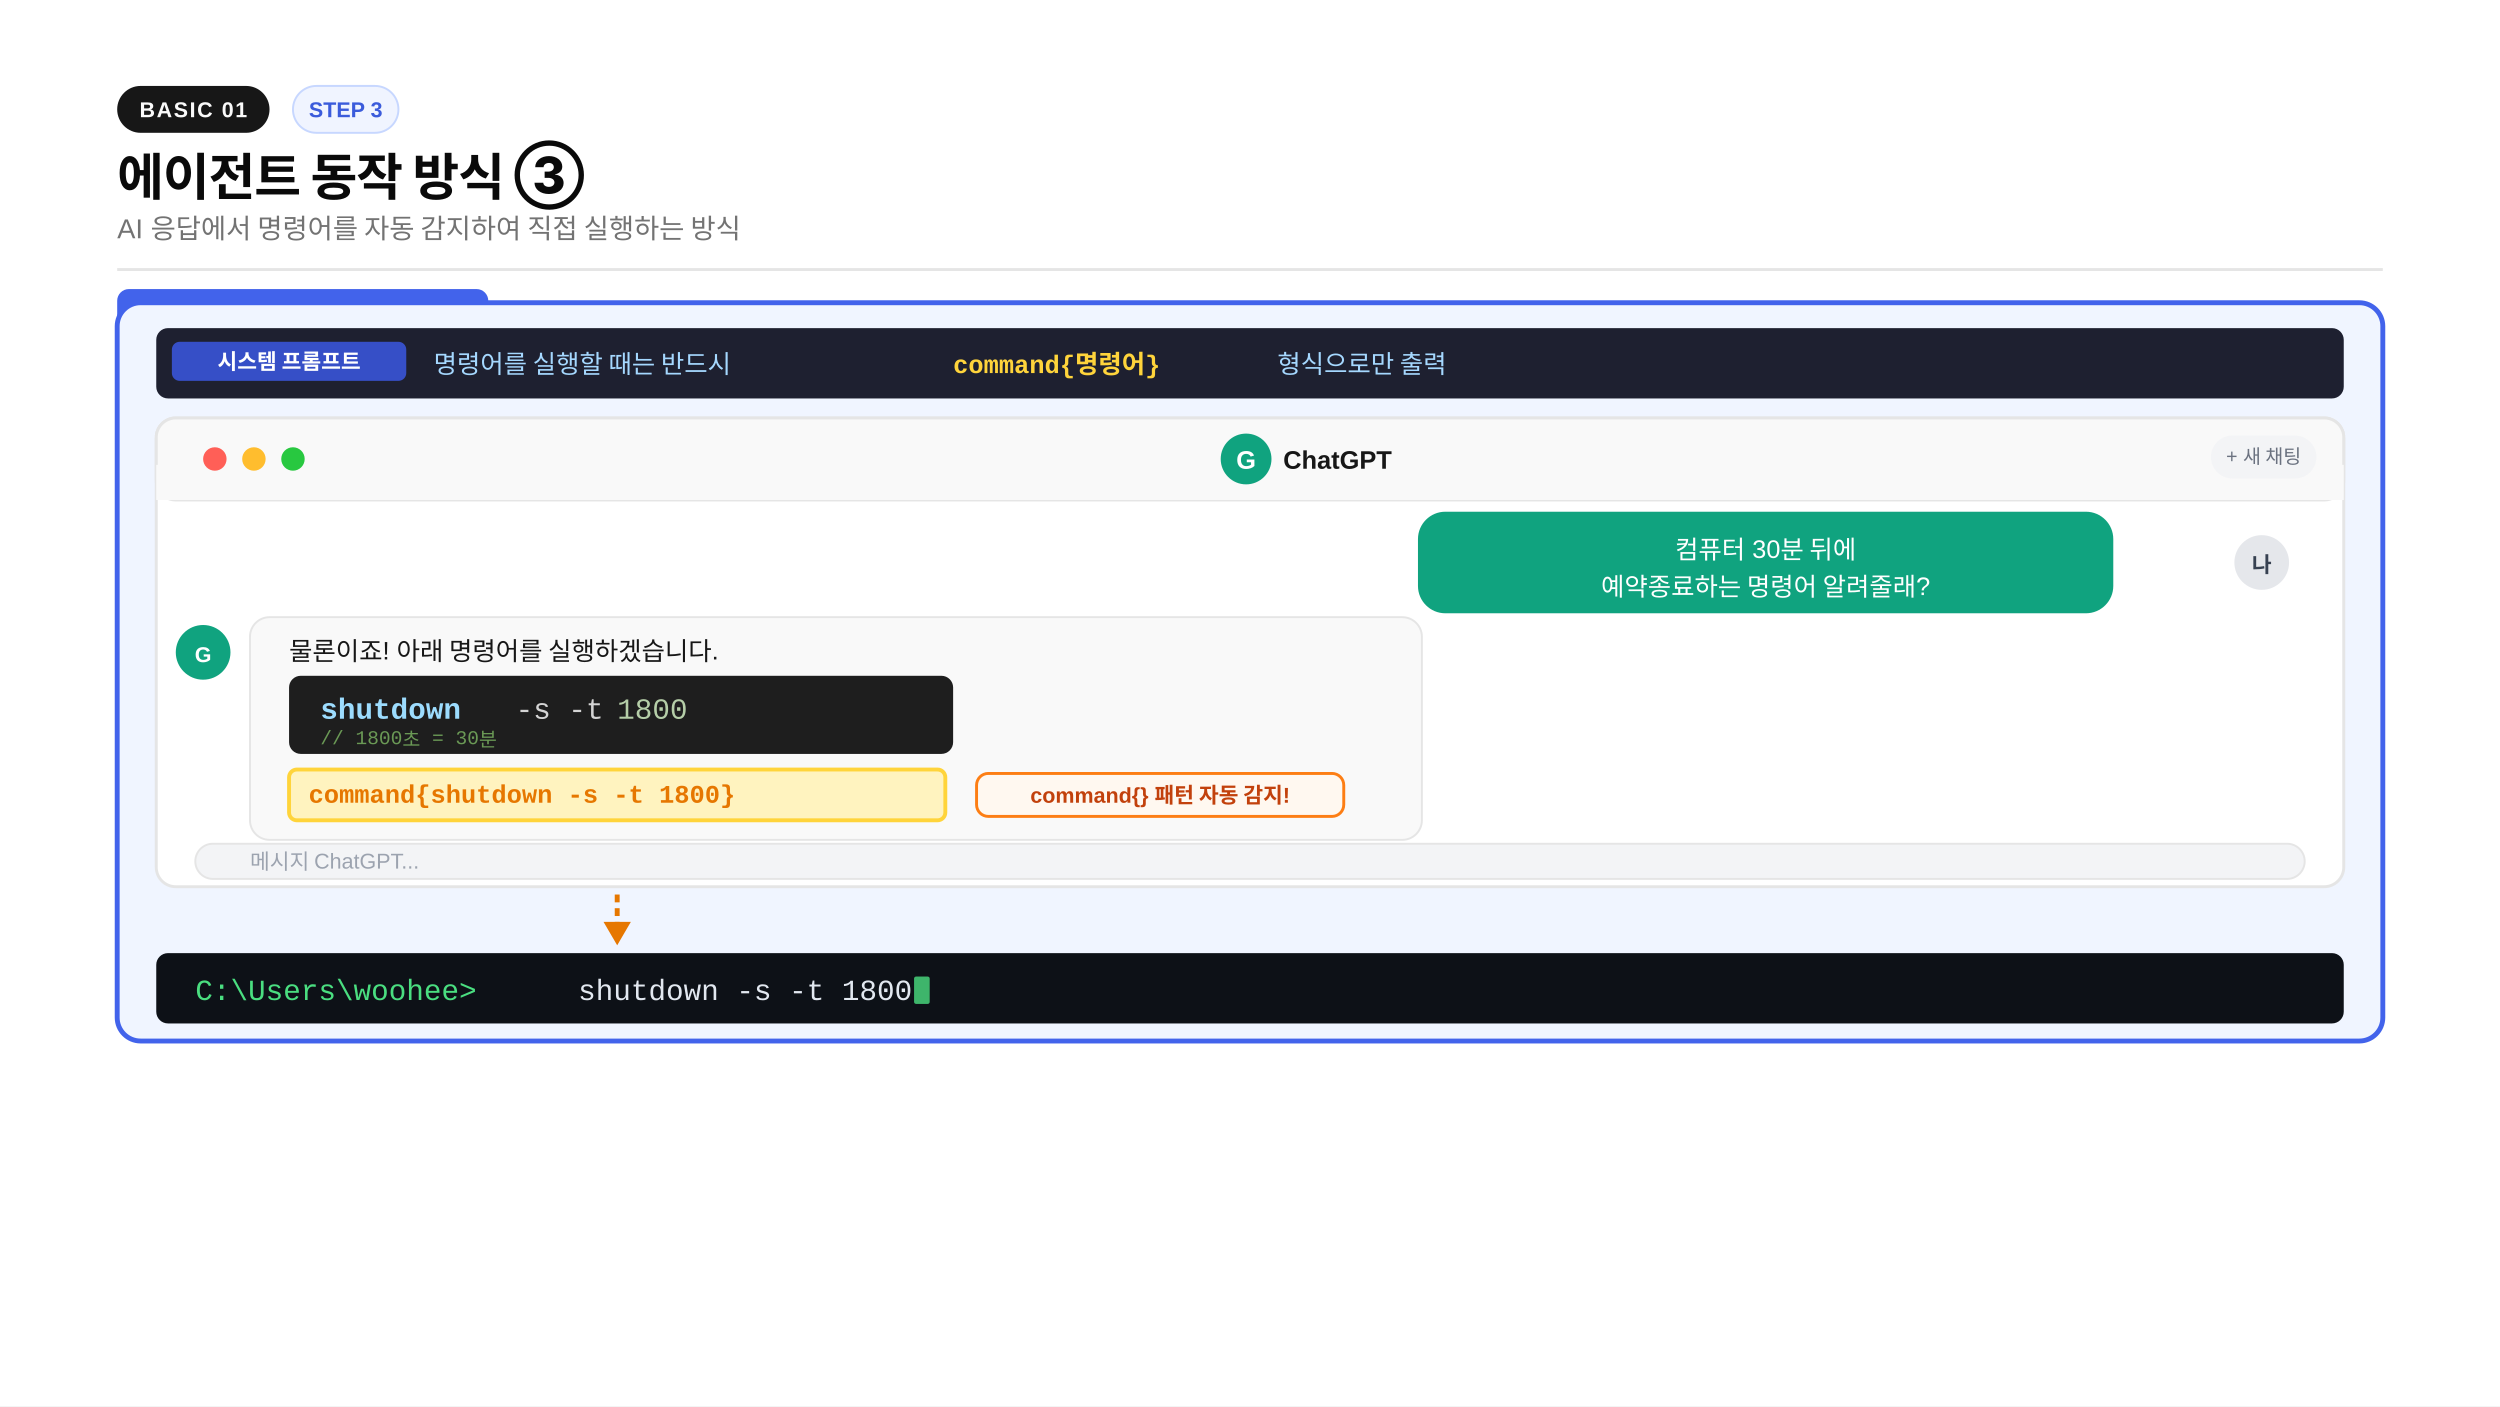
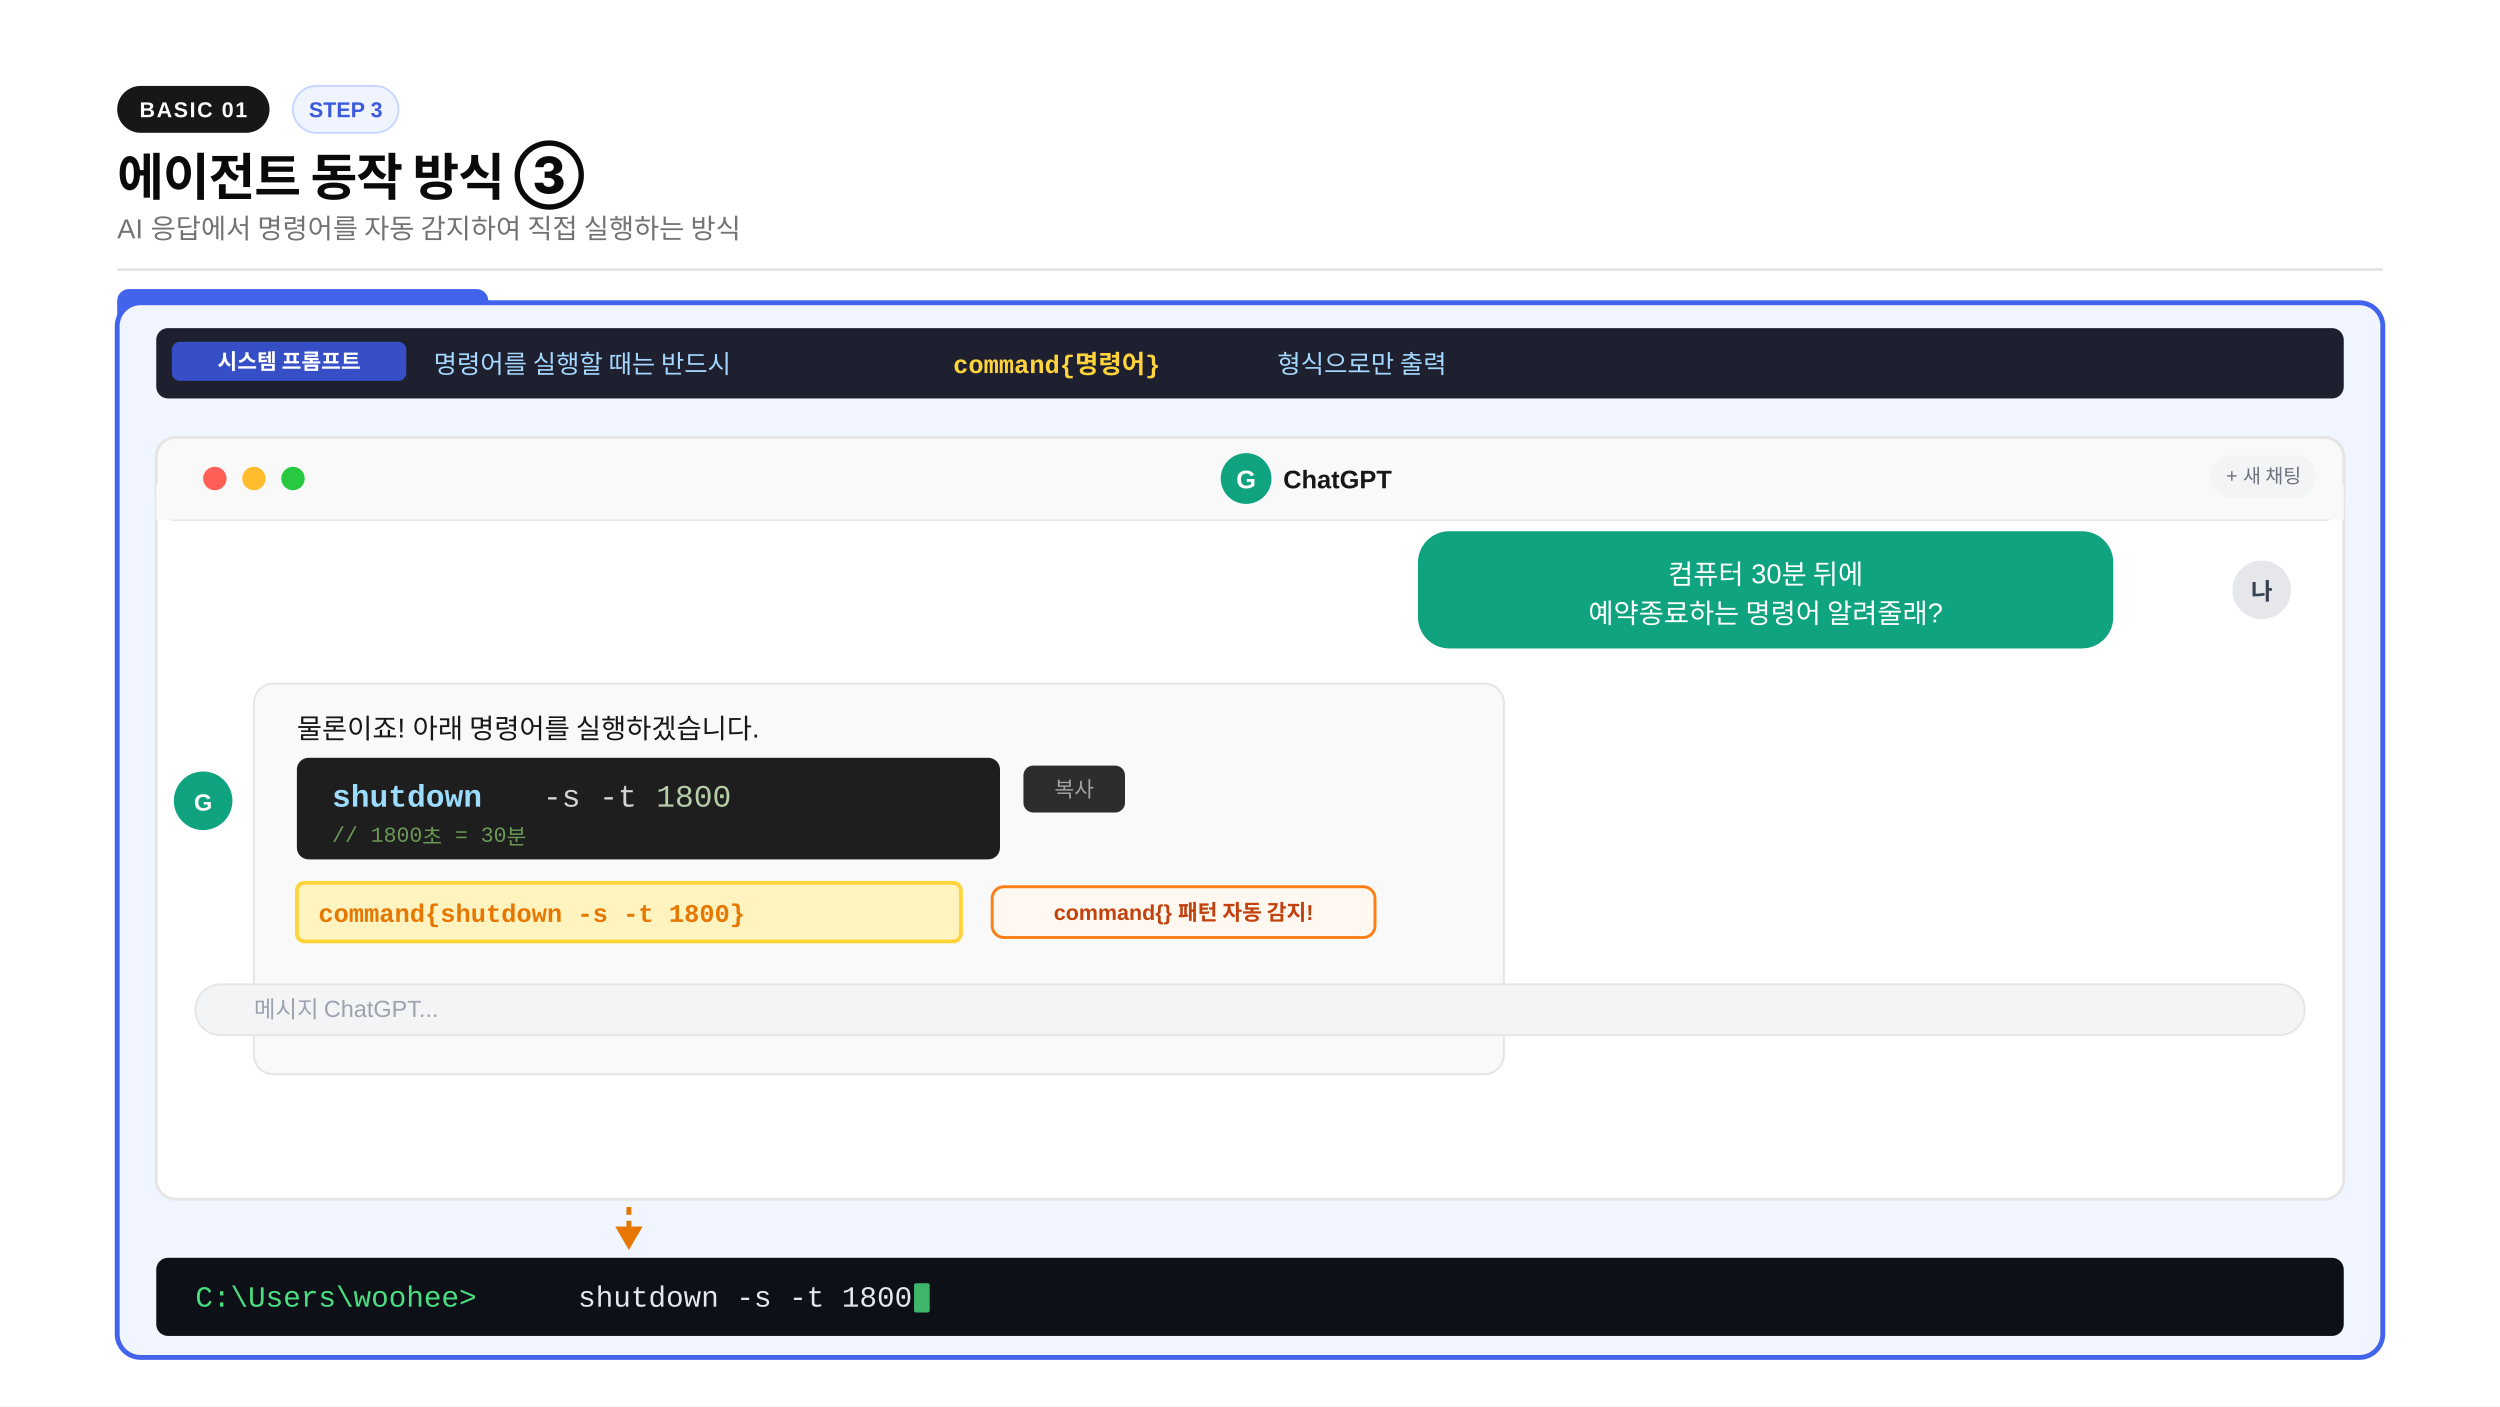
<svg xmlns="http://www.w3.org/2000/svg" width="1280" height="720" viewBox="0 0 1280 720">
  <rect width="1280" height="720" fill="#ffffff" />
  <rect x="60" y="44" width="78" height="24" rx="12" fill="#171717" />
  <text x="99" y="60" text-anchor="middle" font-family="-apple-system,BlinkMacSystemFont,'Segoe UI',Arial,sans-serif" font-size="11" font-weight="600" fill="#fafafa" letter-spacing="0.8">BASIC 01</text>
  <rect x="150" y="44" width="54" height="24" rx="12" fill="#f0f4ff" stroke="#c7d7ff" stroke-width="1" />
  <text x="177" y="60" text-anchor="middle" font-family="-apple-system,BlinkMacSystemFont,'Segoe UI',Arial,sans-serif" font-size="11" font-weight="600" fill="#3b5bdb">STEP 3</text>
  <text x="60" y="100" font-family="-apple-system,BlinkMacSystemFont,'Segoe UI',Arial,sans-serif" font-size="26" font-weight="800" fill="#0a0a0a" letter-spacing="-0.02em">에이전트 동작 방식 ③</text>
  <text x="60" y="122" font-family="-apple-system,BlinkMacSystemFont,'Segoe UI',Arial,sans-serif" font-size="14" fill="#737373">AI 응답에서 명령어를 자동 감지하여 직접 실행하는 방식</text>
  <line x1="60" y1="138" x2="1220" y2="138" stroke="#e5e5e5" stroke-width="1.5" />
  <rect x="60" y="148" width="190" height="26" rx="6" fill="#4263eb" />
  <text x="155" y="165" text-anchor="middle" font-family="-apple-system,BlinkMacSystemFont,'Segoe UI',Arial,sans-serif" font-size="12" font-weight="700" fill="#ffffff">에이전트 프로그램</text>
-   <rect x="60" y="155" width="1160" height="378" rx="12" fill="#f0f5ff" stroke="#4263eb" stroke-width="2.5" />
+   <rect x="60" y="155" width="1160" height="540" rx="12" fill="#f0f5ff" stroke="#4263eb" stroke-width="2.5" />
  <rect x="80" y="168" width="1120" height="36" rx="6" fill="#1e2030" />
  <rect x="88" y="175" width="120" height="20" rx="4" fill="#364fc7" />
  <text x="148" y="189" text-anchor="middle" font-family="-apple-system,BlinkMacSystemFont,'Segoe UI',Arial,sans-serif" font-size="11" font-weight="600" fill="#ffffff">시스템 프롬프트</text>
  <text x="222" y="191" font-family="'Consolas','Courier New',monospace" font-size="13" fill="#a5d8ff">명령어를 실행할 때는 반드시 </text>
  <text x="488" y="191" font-family="'Consolas','Courier New',monospace" font-size="13" font-weight="700" fill="#ffd43b">command{명령어}</text>
  <text x="654" y="191" font-family="'Consolas','Courier New',monospace" font-size="13" fill="#a5d8ff">형식으로만 출력</text>
-   <rect x="80" y="214" width="1120" height="240" rx="10" fill="#ffffff" stroke="#e5e5e5" stroke-width="1.5" />
-   <rect x="80" y="214" width="1120" height="42" rx="10" fill="#f9f9f9" stroke="#e5e5e5" stroke-width="1.5" />
-   <rect x="80" y="238" width="1120" height="18" fill="#f9f9f9" />
-   <circle cx="110" cy="235" r="6" fill="#ff5f57" />
-   <circle cx="130" cy="235" r="6" fill="#ffbd2e" />
-   <circle cx="150" cy="235" r="6" fill="#28c840" />
-   <circle cx="638" cy="235" r="13" fill="#10a37f" />
-   <text x="638" y="240" text-anchor="middle" font-family="-apple-system,BlinkMacSystemFont,'Segoe UI',Arial,sans-serif" font-size="13" font-weight="700" fill="#ffffff">G</text>
-   <text x="657" y="240" font-family="-apple-system,BlinkMacSystemFont,'Segoe UI',Arial,sans-serif" font-size="13" font-weight="600" fill="#171717">ChatGPT</text>
-   <rect x="1132" y="223" width="54" height="22" rx="11" fill="#f3f4f6" />
-   <text x="1159" y="237" text-anchor="middle" font-family="-apple-system,BlinkMacSystemFont,'Segoe UI',Arial,sans-serif" font-size="10" fill="#6b7280">+ 새 채팅</text>
-   <rect x="726" y="262" width="356" height="52" rx="14" fill="#10a37f" />
-   <text x="904" y="286" text-anchor="middle" font-family="-apple-system,BlinkMacSystemFont,'Segoe UI',Arial,sans-serif" font-size="13" fill="#ffffff">컴퓨터 30분 뒤에</text>
-   <text x="904" y="305" text-anchor="middle" font-family="-apple-system,BlinkMacSystemFont,'Segoe UI',Arial,sans-serif" font-size="13" fill="#ffffff">예약종료하는 명령어 알려줄래?</text>
-   <circle cx="1158" cy="288" r="14" fill="#e5e7eb" />
-   <text x="1158" y="293" text-anchor="middle" font-family="-apple-system,BlinkMacSystemFont,'Segoe UI',Arial,sans-serif" font-size="11" font-weight="600" fill="#374151">나</text>
-   <circle cx="104" cy="334" r="14" fill="#10a37f" />
-   <text x="104" y="339" text-anchor="middle" font-family="-apple-system,BlinkMacSystemFont,'Segoe UI',Arial,sans-serif" font-size="11" font-weight="700" fill="#ffffff">G</text>
-   <rect x="128" y="316" width="600" height="114" rx="10" fill="#f9f9f9" stroke="#e5e5e5" stroke-width="1" />
-   <text x="148" y="338" font-family="-apple-system,BlinkMacSystemFont,'Segoe UI',Arial,sans-serif" font-size="13" fill="#171717">물론이죠! 아래 명령어를 실행하겠습니다.</text>
-   <rect x="148" y="346" width="340" height="40" rx="6" fill="#1e1e1e" />
-   <text x="164" y="368" font-family="'Consolas','Courier New',monospace" font-size="15" font-weight="600" fill="#9cdcfe">shutdown</text>
-   <text x="264" y="368" font-family="'Consolas','Courier New',monospace" font-size="15" fill="#d4d4d4">-s -t</text>
-   <text x="316" y="368" font-family="'Consolas','Courier New',monospace" font-size="15" fill="#b5cea8">1800</text>
-   <text x="164" y="381" font-family="'Consolas','Courier New',monospace" font-size="10" fill="#6a9955">// 1800초 = 30분</text>
-   <rect x="148" y="394" width="336" height="26" rx="4" fill="#fff3bf" stroke="#ffd43b" stroke-width="2" />
-   <text x="158" y="411" font-family="'Consolas','Courier New',monospace" font-size="13" font-weight="600" fill="#e67700">command{shutdown -s -t 1800}</text>
-   <rect x="500" y="396" width="188" height="22" rx="6" fill="#fff8f0" stroke="#fd7e14" stroke-width="1.5" />
-   <text x="594" y="411" text-anchor="middle" font-family="-apple-system,BlinkMacSystemFont,'Segoe UI',Arial,sans-serif" font-size="11" font-weight="700" fill="#c2410c">command{} 패턴 자동 감지!</text>
-   <rect x="100" y="432" width="1080" height="18" rx="9" fill="#f3f4f6" stroke="#e5e5e5" stroke-width="1" />
-   <text x="128" y="445" font-family="-apple-system,BlinkMacSystemFont,'Segoe UI',Arial,sans-serif" font-size="11" fill="#9ca3af">메시지 ChatGPT...</text>
-   <line x1="316" y1="458" x2="316" y2="476" stroke="#e67700" stroke-width="2.5" stroke-dasharray="4,3" />
-   <polygon points="316,484 309,472 323,472" fill="#e67700" />
-   <rect x="80" y="488" width="1120" height="36" rx="6" fill="#0d1117" />
-   <text x="100" y="512" font-family="'Consolas','Courier New',monospace" font-size="15" fill="#4ade80">C:\Users\woohee&gt;</text>
-   <text x="296" y="512" font-family="'Consolas','Courier New',monospace" font-size="15" fill="#e2e8f0">shutdown -s -t 1800</text>
-   <rect x="468" y="500" width="8" height="14" rx="1" fill="#4ade80" opacity="0.8" />
+   <rect x="80" y="224" width="1120" height="390" rx="10" fill="#ffffff" stroke="#e5e5e5" stroke-width="1.5" />
+   <rect x="80" y="224" width="1120" height="42" rx="10" fill="#f9f9f9" stroke="#e5e5e5" stroke-width="1.5" />
+   <rect x="80" y="248" width="1120" height="18" fill="#f9f9f9" />
+   <circle cx="110" cy="245" r="6" fill="#ff5f57" />
+   <circle cx="130" cy="245" r="6" fill="#ffbd2e" />
+   <circle cx="150" cy="245" r="6" fill="#28c840" />
+   <circle cx="638" cy="245" r="13" fill="#10a37f" />
+   <text x="638" y="250" text-anchor="middle" font-family="-apple-system,BlinkMacSystemFont,'Segoe UI',Arial,sans-serif" font-size="13" font-weight="700" fill="#ffffff">G</text>
+   <text x="657" y="250" font-family="-apple-system,BlinkMacSystemFont,'Segoe UI',Arial,sans-serif" font-size="13" font-weight="600" fill="#171717">ChatGPT</text>
+   <rect x="1132" y="233" width="54" height="22" rx="11" fill="#f3f4f6" />
+   <text x="1159" y="247" text-anchor="middle" font-family="-apple-system,BlinkMacSystemFont,'Segoe UI',Arial,sans-serif" font-size="10" fill="#6b7280">+ 새 채팅</text>
+   <rect x="726" y="272" width="356" height="60" rx="16" fill="#10a37f" />
+   <text x="904" y="299" text-anchor="middle" font-family="-apple-system,BlinkMacSystemFont,'Segoe UI',Arial,sans-serif" font-size="14" fill="#ffffff">컴퓨터 30분 뒤에</text>
+   <text x="904" y="319" text-anchor="middle" font-family="-apple-system,BlinkMacSystemFont,'Segoe UI',Arial,sans-serif" font-size="14" fill="#ffffff">예약종료하는 명령어 알려줄래?</text>
+   <circle cx="1158" cy="302" r="15" fill="#e5e7eb" />
+   <text x="1158" y="307" text-anchor="middle" font-family="-apple-system,BlinkMacSystemFont,'Segoe UI',Arial,sans-serif" font-size="12" font-weight="600" fill="#374151">나</text>
+   <circle cx="104" cy="410" r="15" fill="#10a37f" />
+   <text x="104" y="415" text-anchor="middle" font-family="-apple-system,BlinkMacSystemFont,'Segoe UI',Arial,sans-serif" font-size="12" font-weight="700" fill="#ffffff">G</text>
+   <rect x="130" y="350" width="640" height="200" rx="10" fill="#f9f9f9" stroke="#e5e5e5" stroke-width="1" />
+   <text x="152" y="378" font-family="-apple-system,BlinkMacSystemFont,'Segoe UI',Arial,sans-serif" font-size="14" fill="#171717">물론이죠! 아래 명령어를 실행하겠습니다.</text>
+   <rect x="152" y="388" width="360" height="52" rx="6" fill="#1e1e1e" />
+   <text x="170" y="413" font-family="'Consolas','Courier New',monospace" font-size="16" font-weight="600" fill="#9cdcfe">shutdown</text>
+   <text x="278" y="413" font-family="'Consolas','Courier New',monospace" font-size="16" fill="#d4d4d4">-s -t</text>
+   <text x="336" y="413" font-family="'Consolas','Courier New',monospace" font-size="16" fill="#b5cea8">1800</text>
+   <text x="170" y="431" font-family="'Consolas','Courier New',monospace" font-size="11" fill="#6a9955">// 1800초 = 30분</text>
+   <rect x="524" y="392" width="52" height="24" rx="5" fill="#2d2d2d" />
+   <text x="550" y="408" text-anchor="middle" font-family="-apple-system,BlinkMacSystemFont,'Segoe UI',Arial,sans-serif" font-size="11" fill="#a3a3a3">복사</text>
+   <rect x="152" y="452" width="340" height="30" rx="4" fill="#fff3bf" stroke="#ffd43b" stroke-width="2" />
+   <text x="163" y="472" font-family="'Consolas','Courier New',monospace" font-size="13" font-weight="600" fill="#e67700">command{shutdown -s -t 1800}</text>
+   <rect x="508" y="454" width="196" height="26" rx="6" fill="#fff8f0" stroke="#fd7e14" stroke-width="1.5" />
+   <text x="606" y="471" text-anchor="middle" font-family="-apple-system,BlinkMacSystemFont,'Segoe UI',Arial,sans-serif" font-size="11" font-weight="700" fill="#c2410c">command{} 패턴 자동 감지!</text>
+   <rect x="100" y="504" width="1080" height="26" rx="13" fill="#f3f4f6" stroke="#e5e5e5" stroke-width="1" />
+   <text x="130" y="521" font-family="-apple-system,BlinkMacSystemFont,'Segoe UI',Arial,sans-serif" font-size="12" fill="#9ca3af">메시지 ChatGPT...</text>
+   <line x1="322" y1="618" x2="322" y2="632" stroke="#e67700" stroke-width="2.5" stroke-dasharray="4,3" />
+   <polygon points="322,640 315,628 329,628" fill="#e67700" />
+   <rect x="80" y="644" width="1120" height="40" rx="6" fill="#0d1117" />
+   <text x="100" y="669" font-family="'Consolas','Courier New',monospace" font-size="15" fill="#4ade80">C:\Users\woohee&gt;</text>
+   <text x="296" y="669" font-family="'Consolas','Courier New',monospace" font-size="15" fill="#e2e8f0">shutdown -s -t 1800</text>
+   <rect x="468" y="657" width="8" height="15" rx="1" fill="#4ade80" opacity="0.8" />
</svg>
